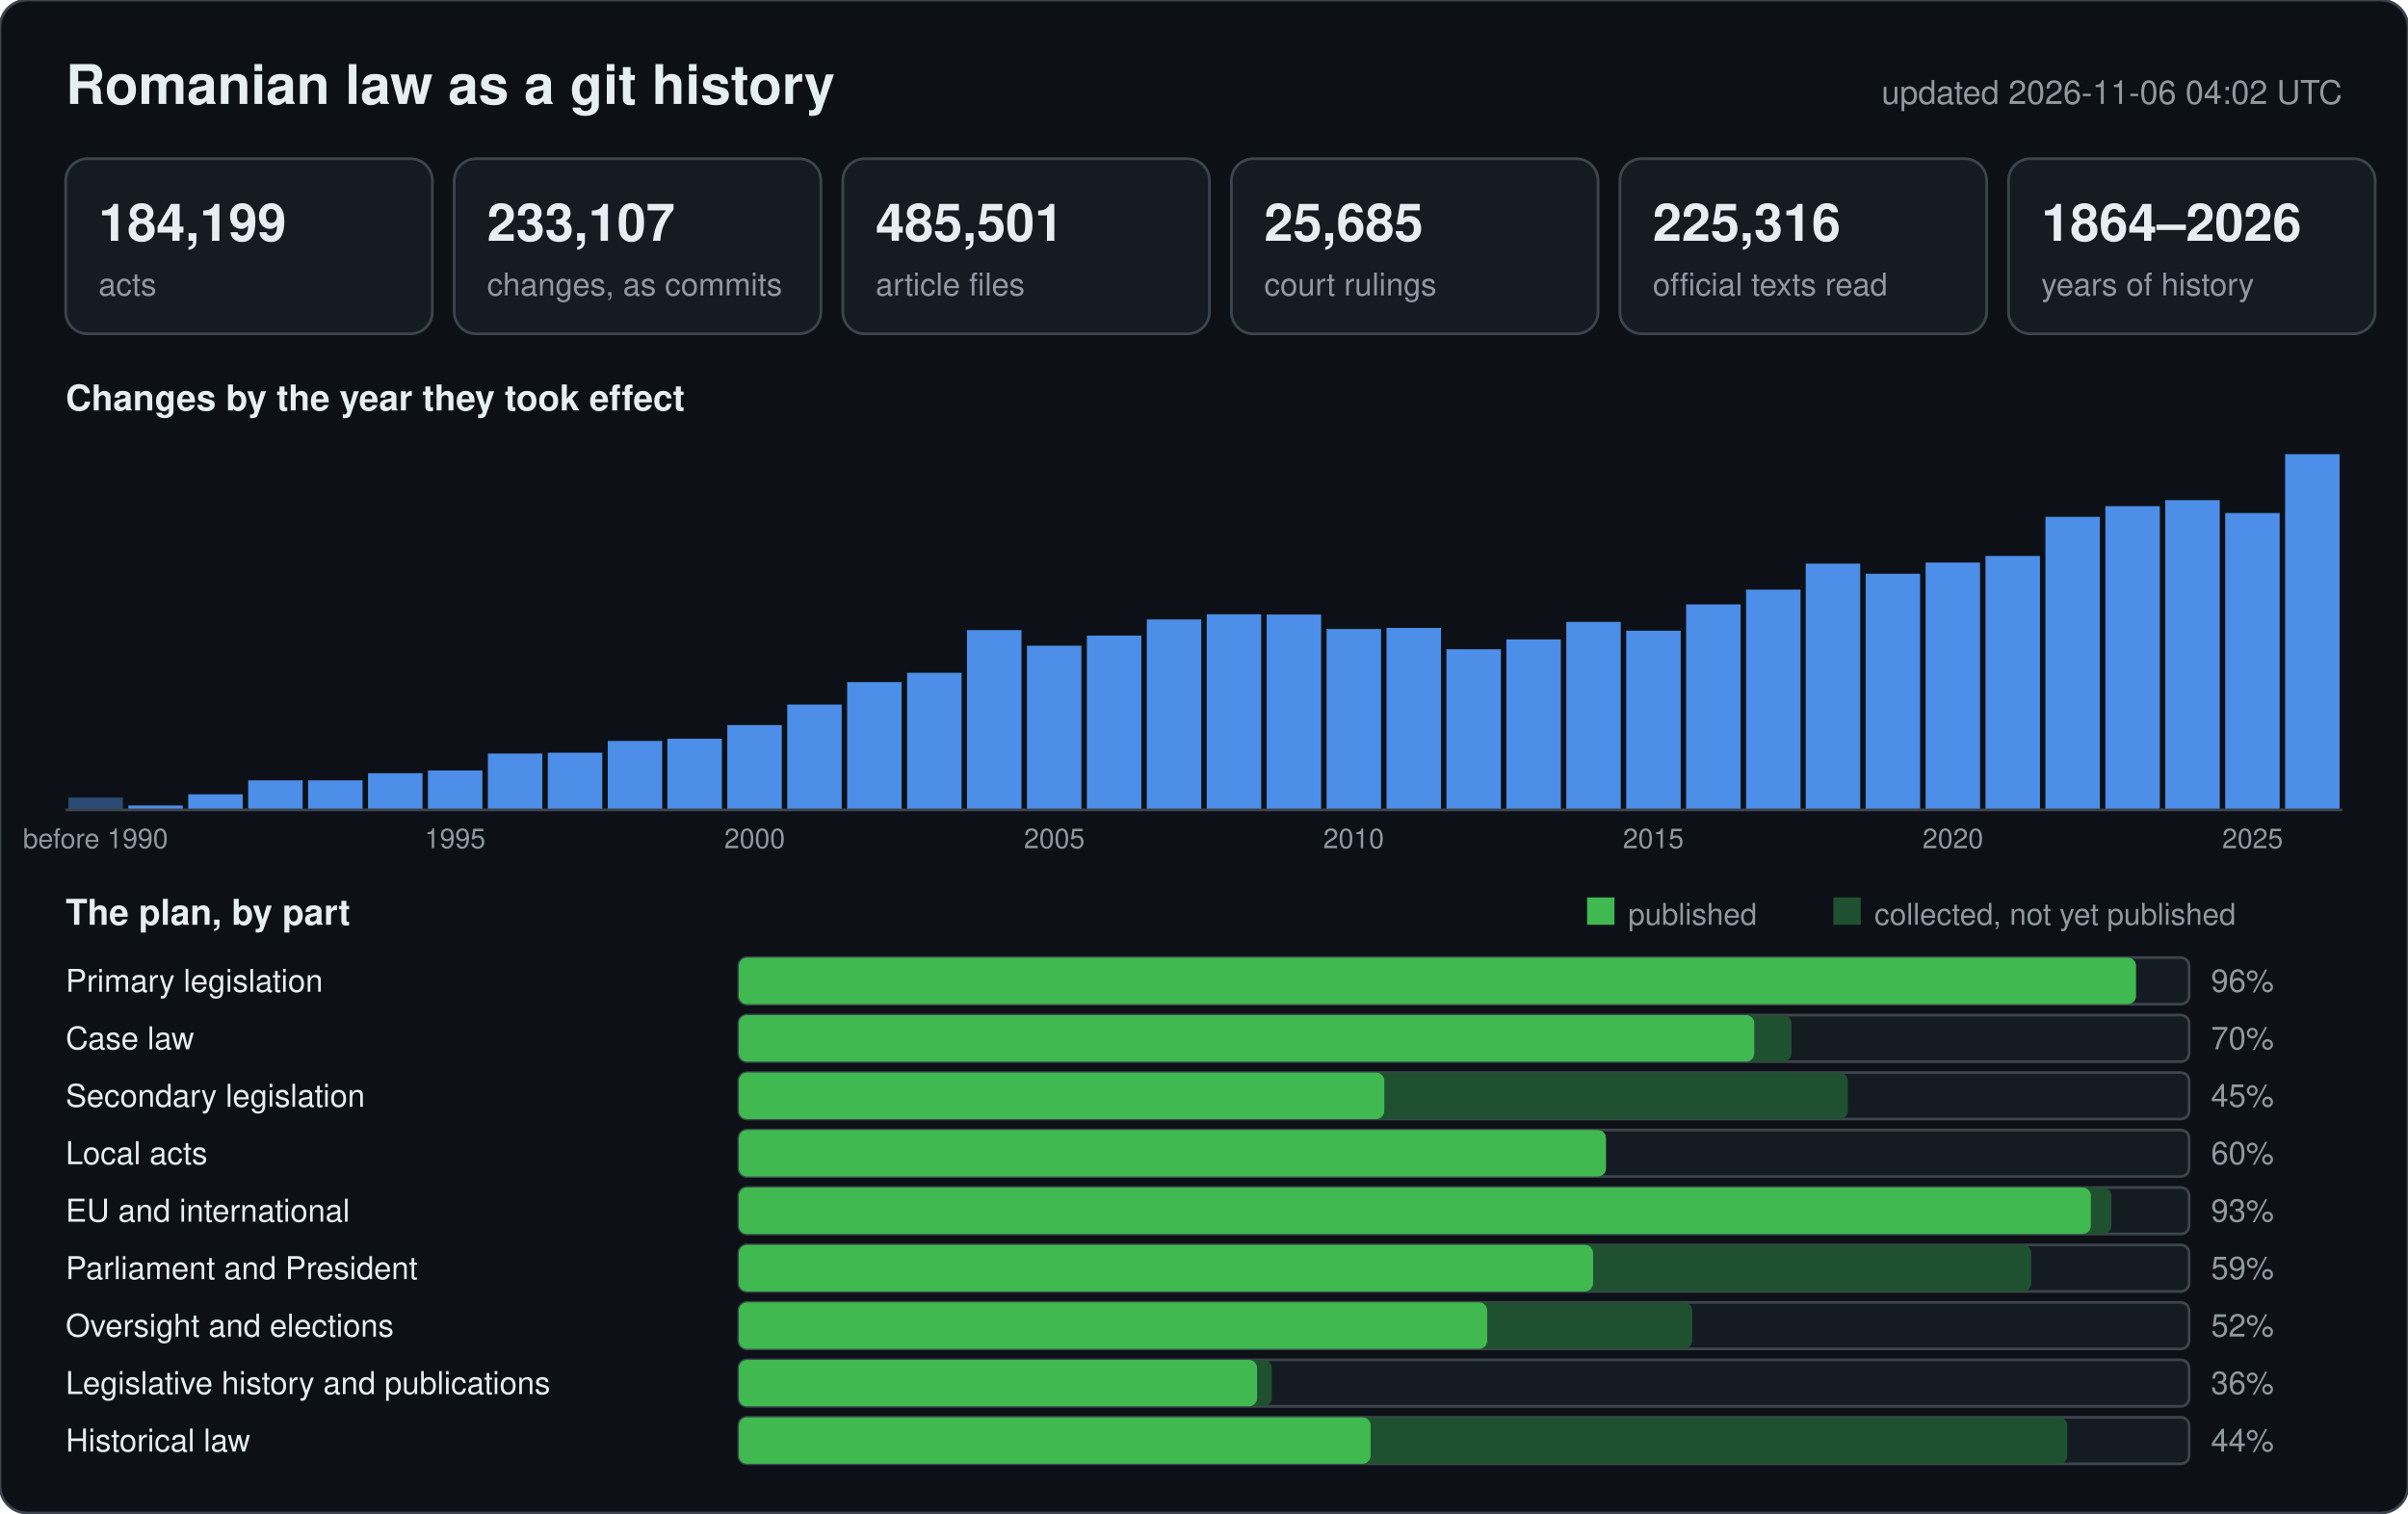
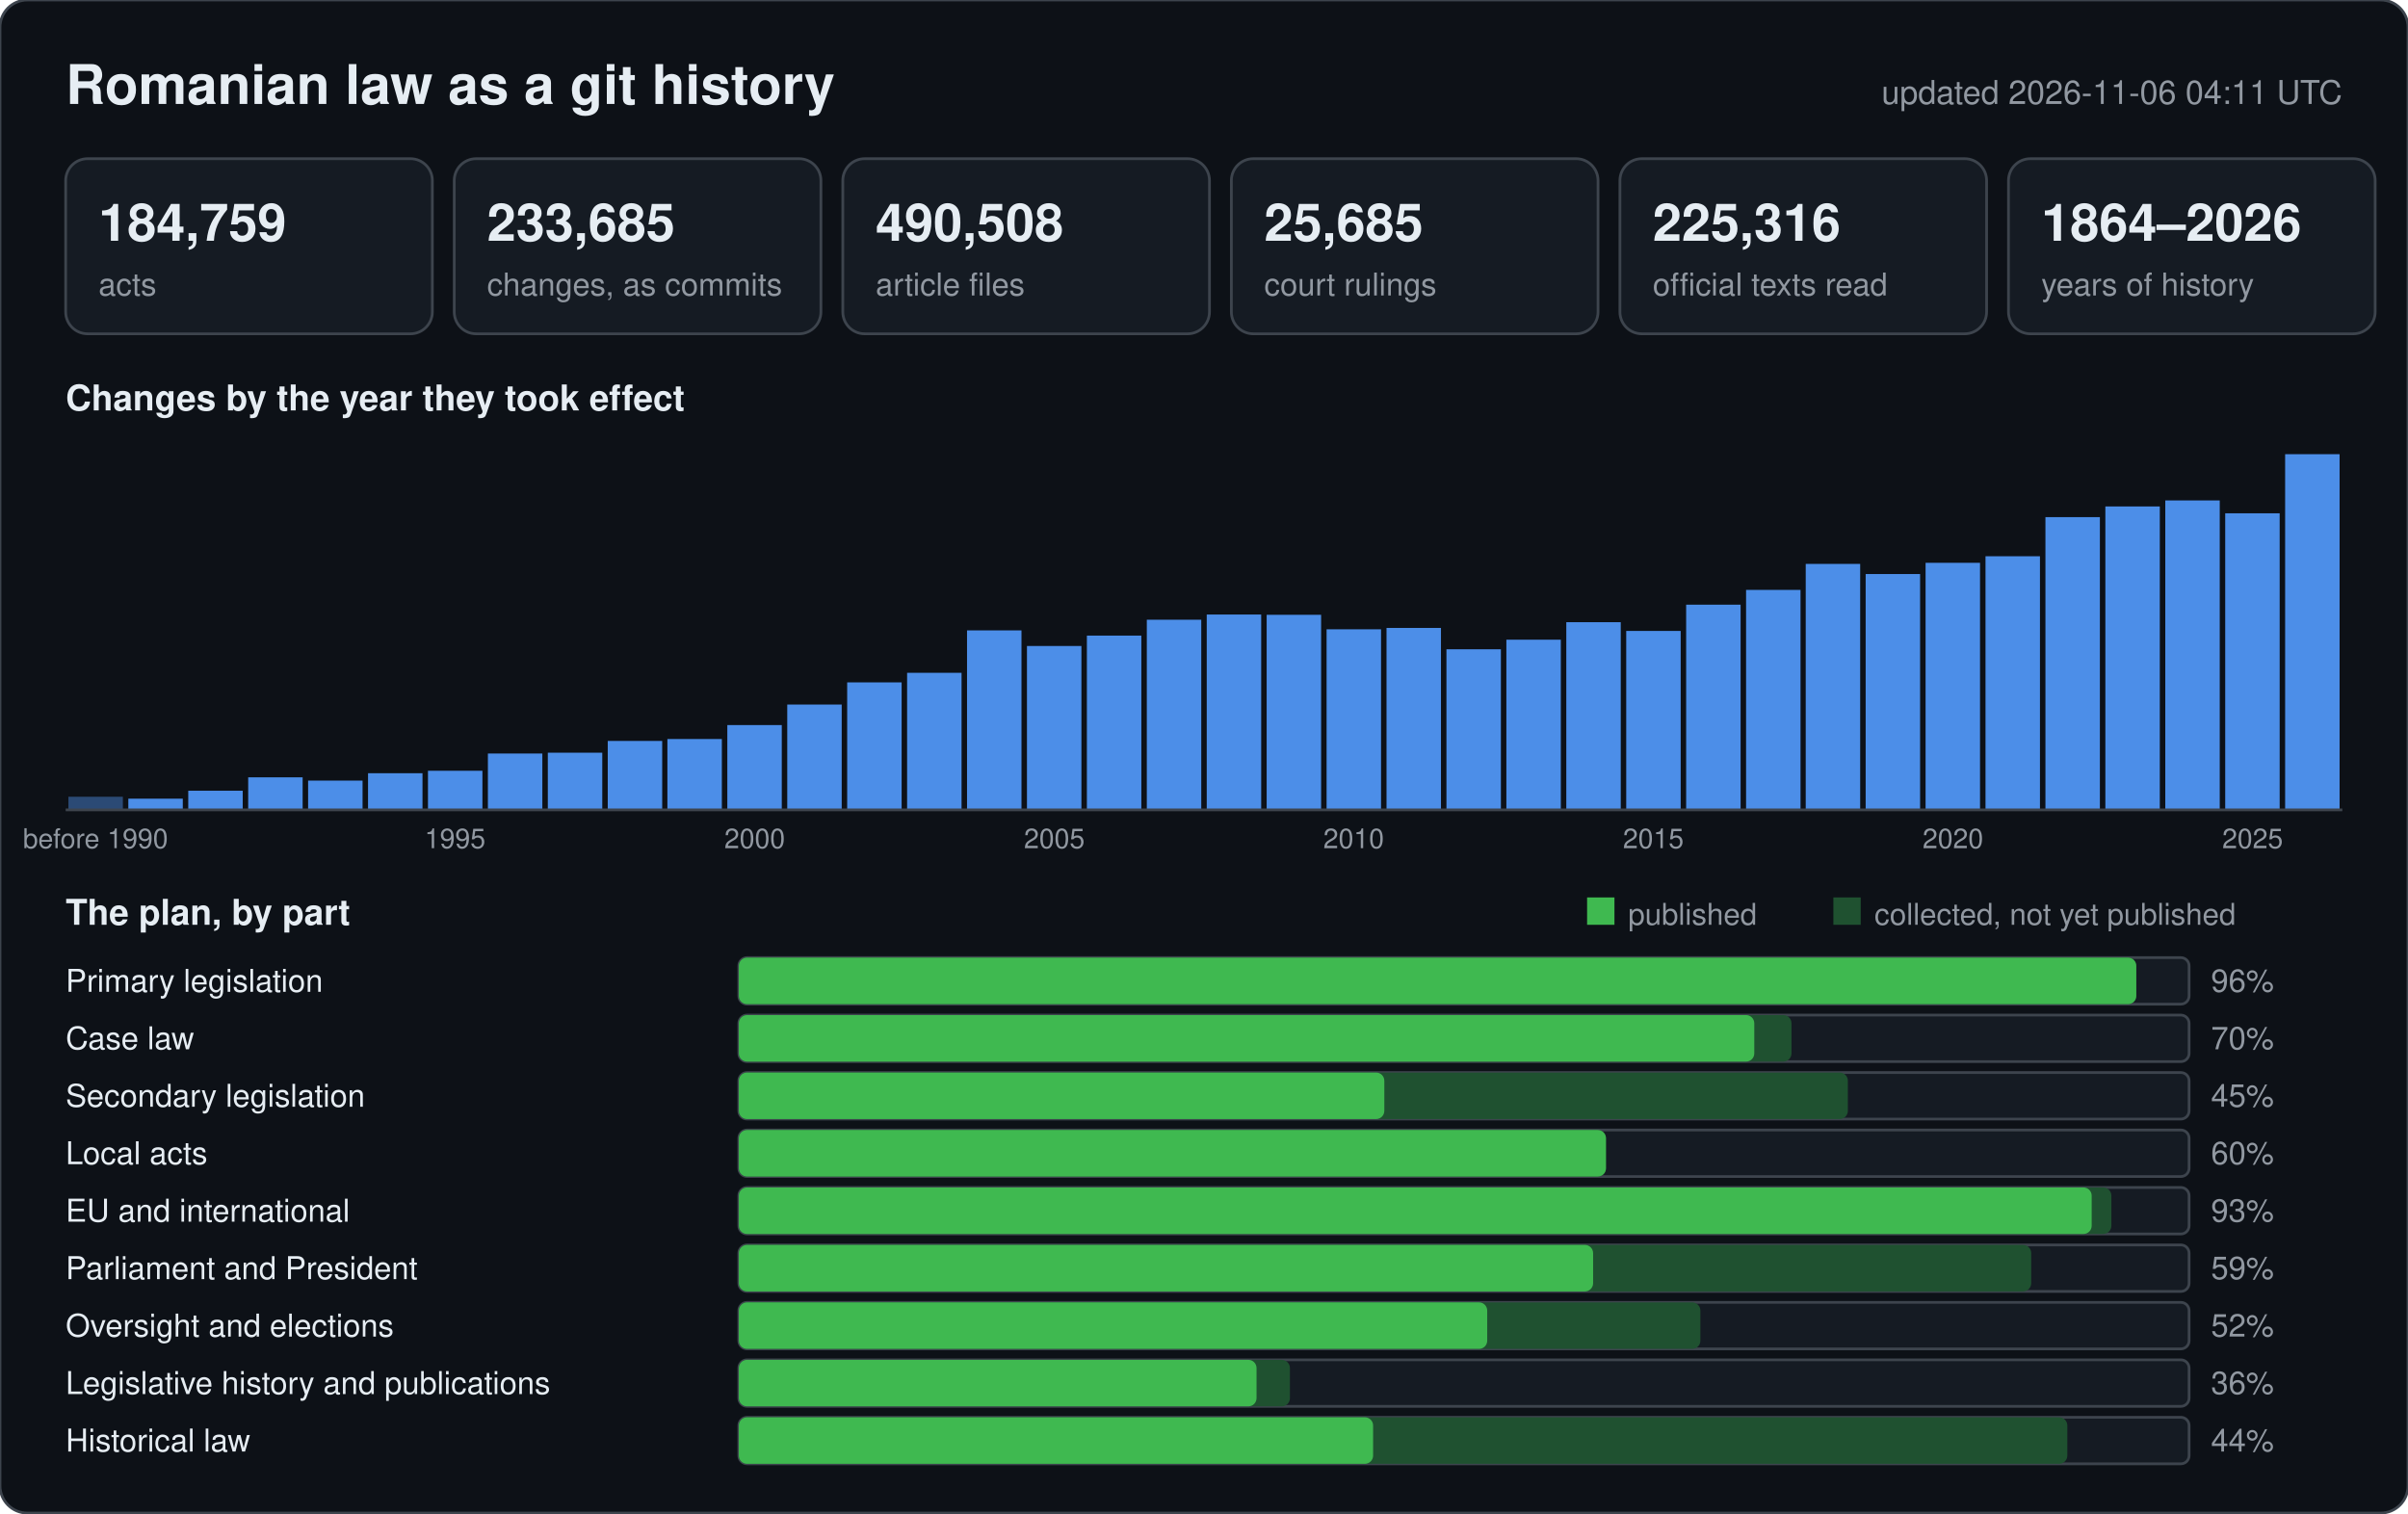
<svg xmlns="http://www.w3.org/2000/svg" width="880" height="553" viewBox="0 0 880 553" font-family="-apple-system,BlinkMacSystemFont,Segoe UI,Helvetica,Arial,sans-serif">
  <rect width="880" height="553" rx="10" fill="#0d1117" stroke="#3d444d" />
  <text x="24" y="38" font-size="20" font-weight="600" fill="#e6edf3">Romanian law as a git history</text>
-   <text x="856" y="38" font-size="12" text-anchor="end" fill="#9198a1">updated 2026-11-06 04:02 UTC</text>
+   <text x="856" y="38" font-size="12" text-anchor="end" fill="#9198a1">updated 2026-11-06 04:11 UTC</text>
  <rect x="24" y="58" width="134" height="64" rx="8" fill="#151b23" stroke="#3d444d" />
-   <text x="36" y="88" font-size="19" font-weight="600" fill="#e6edf3">184,199</text>
+   <text x="36" y="88" font-size="19" font-weight="600" fill="#e6edf3">184,759</text>
  <text x="36" y="108" font-size="11.5" fill="#9198a1">acts</text>
  <rect x="166" y="58" width="134" height="64" rx="8" fill="#151b23" stroke="#3d444d" />
-   <text x="178" y="88" font-size="19" font-weight="600" fill="#e6edf3">233,107</text>
+   <text x="178" y="88" font-size="19" font-weight="600" fill="#e6edf3">233,685</text>
  <text x="178" y="108" font-size="11.5" fill="#9198a1">changes, as commits</text>
  <rect x="308" y="58" width="134" height="64" rx="8" fill="#151b23" stroke="#3d444d" />
-   <text x="320" y="88" font-size="19" font-weight="600" fill="#e6edf3">485,501</text>
+   <text x="320" y="88" font-size="19" font-weight="600" fill="#e6edf3">490,508</text>
  <text x="320" y="108" font-size="11.5" fill="#9198a1">article files</text>
  <rect x="450" y="58" width="134" height="64" rx="8" fill="#151b23" stroke="#3d444d" />
  <text x="462" y="88" font-size="19" font-weight="600" fill="#e6edf3">25,685</text>
  <text x="462" y="108" font-size="11.5" fill="#9198a1">court rulings</text>
  <rect x="592" y="58" width="134" height="64" rx="8" fill="#151b23" stroke="#3d444d" />
  <text x="604" y="88" font-size="19" font-weight="600" fill="#e6edf3">225,316</text>
  <text x="604" y="108" font-size="11.5" fill="#9198a1">official texts read</text>
  <rect x="734" y="58" width="134" height="64" rx="8" fill="#151b23" stroke="#3d444d" />
  <text x="746" y="88" font-size="19" font-weight="600" fill="#e6edf3">1864–2026</text>
  <text x="746" y="108" font-size="11.5" fill="#9198a1">years of history</text>
  <text x="24" y="150" font-size="13" font-weight="600" fill="#e6edf3">Changes by the year they took effect</text>
-   <rect x="25.0" y="291.5" width="19.9" height="4.5" fill="#2b4a75" />
+   <rect x="25.0" y="291.2" width="19.9" height="4.8" fill="#2b4a75" />
  <text x="34.9" y="310" font-size="10" text-anchor="middle" fill="#9198a1">before 1990</text>
-   <rect x="46.9" y="294.4" width="19.9" height="1.6" fill="#4c8ee8" />
-   <rect x="68.8" y="290.3" width="19.9" height="5.7" fill="#4c8ee8" />
-   <rect x="90.7" y="285.2" width="19.9" height="10.8" fill="#4c8ee8" />
-   <rect x="112.6" y="285.2" width="19.9" height="10.8" fill="#4c8ee8" />
+   <rect x="46.9" y="291.9" width="19.9" height="4.1" fill="#4c8ee8" />
+   <rect x="68.8" y="289.0" width="19.9" height="7.0" fill="#4c8ee8" />
+   <rect x="90.7" y="284.1" width="19.9" height="11.9" fill="#4c8ee8" />
+   <rect x="112.6" y="285.3" width="19.9" height="10.7" fill="#4c8ee8" />
  <rect x="134.5" y="282.6" width="19.9" height="13.4" fill="#4c8ee8" />
-   <rect x="156.4" y="281.6" width="19.9" height="14.4" fill="#4c8ee8" />
+   <rect x="156.4" y="281.7" width="19.9" height="14.3" fill="#4c8ee8" />
  <text x="166.3" y="310" font-size="10" text-anchor="middle" fill="#9198a1">1995</text>
  <rect x="178.3" y="275.4" width="19.9" height="20.6" fill="#4c8ee8" />
  <rect x="200.2" y="275.1" width="19.9" height="20.9" fill="#4c8ee8" />
  <rect x="222.1" y="270.8" width="19.9" height="25.2" fill="#4c8ee8" />
-   <rect x="243.9" y="270.0" width="19.9" height="26.0" fill="#4c8ee8" />
+   <rect x="243.9" y="270.1" width="19.9" height="25.9" fill="#4c8ee8" />
  <rect x="265.8" y="265.0" width="19.9" height="31.0" fill="#4c8ee8" />
  <text x="275.8" y="310" font-size="10" text-anchor="middle" fill="#9198a1">2000</text>
  <rect x="287.7" y="257.5" width="19.9" height="38.5" fill="#4c8ee8" />
-   <rect x="309.6" y="249.3" width="19.9" height="46.7" fill="#4c8ee8" />
+   <rect x="309.6" y="249.4" width="19.9" height="46.6" fill="#4c8ee8" />
  <rect x="331.5" y="245.9" width="19.9" height="50.1" fill="#4c8ee8" />
-   <rect x="353.4" y="230.3" width="19.9" height="65.7" fill="#4c8ee8" />
-   <rect x="375.3" y="236.0" width="19.9" height="60.0" fill="#4c8ee8" />
+   <rect x="353.4" y="230.4" width="19.9" height="65.6" fill="#4c8ee8" />
+   <rect x="375.3" y="236.1" width="19.9" height="59.9" fill="#4c8ee8" />
  <text x="385.3" y="310" font-size="10" text-anchor="middle" fill="#9198a1">2005</text>
  <rect x="397.2" y="232.3" width="19.9" height="63.7" fill="#4c8ee8" />
-   <rect x="419.1" y="226.4" width="19.9" height="69.6" fill="#4c8ee8" />
-   <rect x="441.0" y="224.5" width="19.9" height="71.5" fill="#4c8ee8" />
-   <rect x="462.9" y="224.6" width="19.9" height="71.4" fill="#4c8ee8" />
-   <rect x="484.8" y="229.9" width="19.9" height="66.1" fill="#4c8ee8" />
+   <rect x="419.1" y="226.5" width="19.9" height="69.5" fill="#4c8ee8" />
+   <rect x="441.0" y="224.6" width="19.9" height="71.4" fill="#4c8ee8" />
+   <rect x="462.9" y="224.7" width="19.9" height="71.3" fill="#4c8ee8" />
+   <rect x="484.8" y="230.0" width="19.9" height="66.0" fill="#4c8ee8" />
  <text x="494.7" y="310" font-size="10" text-anchor="middle" fill="#9198a1">2010</text>
  <rect x="506.7" y="229.5" width="19.9" height="66.5" fill="#4c8ee8" />
  <rect x="528.6" y="237.3" width="19.9" height="58.7" fill="#4c8ee8" />
-   <rect x="550.5" y="233.7" width="19.9" height="62.3" fill="#4c8ee8" />
-   <rect x="572.4" y="227.3" width="19.9" height="68.7" fill="#4c8ee8" />
-   <rect x="594.3" y="230.5" width="19.9" height="65.5" fill="#4c8ee8" />
+   <rect x="550.5" y="233.8" width="19.9" height="62.2" fill="#4c8ee8" />
+   <rect x="572.4" y="227.4" width="19.9" height="68.6" fill="#4c8ee8" />
+   <rect x="594.3" y="230.6" width="19.9" height="65.4" fill="#4c8ee8" />
  <text x="604.2" y="310" font-size="10" text-anchor="middle" fill="#9198a1">2015</text>
-   <rect x="616.2" y="220.9" width="19.9" height="75.1" fill="#4c8ee8" />
-   <rect x="638.1" y="215.5" width="19.9" height="80.5" fill="#4c8ee8" />
-   <rect x="659.9" y="206.0" width="19.9" height="90.0" fill="#4c8ee8" />
-   <rect x="681.8" y="209.7" width="19.9" height="86.3" fill="#4c8ee8" />
-   <rect x="703.7" y="205.6" width="19.9" height="90.4" fill="#4c8ee8" />
+   <rect x="616.2" y="221.0" width="19.9" height="75.0" fill="#4c8ee8" />
+   <rect x="638.1" y="215.6" width="19.9" height="80.4" fill="#4c8ee8" />
+   <rect x="659.9" y="206.1" width="19.9" height="89.9" fill="#4c8ee8" />
+   <rect x="681.8" y="209.8" width="19.9" height="86.2" fill="#4c8ee8" />
+   <rect x="703.7" y="205.7" width="19.9" height="90.3" fill="#4c8ee8" />
  <text x="713.7" y="310" font-size="10" text-anchor="middle" fill="#9198a1">2020</text>
-   <rect x="725.6" y="203.2" width="19.9" height="92.8" fill="#4c8ee8" />
-   <rect x="747.5" y="188.9" width="19.9" height="107.1" fill="#4c8ee8" />
-   <rect x="769.4" y="185.0" width="19.9" height="111.0" fill="#4c8ee8" />
-   <rect x="791.3" y="182.8" width="19.9" height="113.2" fill="#4c8ee8" />
-   <rect x="813.2" y="187.5" width="19.9" height="108.5" fill="#4c8ee8" />
+   <rect x="725.6" y="203.3" width="19.9" height="92.7" fill="#4c8ee8" />
+   <rect x="747.5" y="189.0" width="19.9" height="107.0" fill="#4c8ee8" />
+   <rect x="769.4" y="185.1" width="19.9" height="110.9" fill="#4c8ee8" />
+   <rect x="791.3" y="182.9" width="19.9" height="113.1" fill="#4c8ee8" />
+   <rect x="813.2" y="187.6" width="19.9" height="108.4" fill="#4c8ee8" />
  <text x="823.2" y="310" font-size="10" text-anchor="middle" fill="#9198a1">2025</text>
  <rect x="835.1" y="166.0" width="19.9" height="130.0" fill="#4c8ee8" />
  <line x1="24" y1="296" x2="856" y2="296" stroke="#3d444d" />
  <text x="24" y="338" font-size="13" font-weight="600" fill="#e6edf3">The plan, by part</text>
  <rect x="580" y="328" width="10" height="10" fill="#3fb950" />
  <text x="595" y="338" font-size="11" fill="#9198a1">published</text>
  <rect x="670" y="328" width="10" height="10" fill="#1f5130" />
  <text x="685" y="338" font-size="11" fill="#9198a1">collected, not yet published</text>
  <text x="24" y="362.5" font-size="11.5" fill="#e6edf3">Primary legislation</text>
  <rect x="270" y="350" width="530" height="17" rx="3" fill="#151b23" stroke="#3d444d" />
-   <rect x="270" y="350" width="510.6" height="17" rx="3" fill="#1f5130" />
-   <rect x="270" y="350" width="510.6" height="17" rx="3" fill="#3fb950" />
+   <rect x="270" y="350" width="510.7" height="17" rx="3" fill="#1f5130" />
+   <rect x="270" y="350" width="510.7" height="17" rx="3" fill="#3fb950" />
  <text x="808" y="362.5" font-size="11.5" fill="#9198a1">96%</text>
  <text x="24" y="383.5" font-size="11.5" fill="#e6edf3">Case law</text>
  <rect x="270" y="371" width="530" height="17" rx="3" fill="#151b23" stroke="#3d444d" />
  <rect x="270" y="371" width="384.7" height="17" rx="3" fill="#1f5130" />
  <rect x="270" y="371" width="371.1" height="17" rx="3" fill="#3fb950" />
  <text x="808" y="383.5" font-size="11.5" fill="#9198a1">70%</text>
  <text x="24" y="404.5" font-size="11.5" fill="#e6edf3">Secondary legislation</text>
  <rect x="270" y="392" width="530" height="17" rx="3" fill="#151b23" stroke="#3d444d" />
  <rect x="270" y="392" width="405.3" height="17" rx="3" fill="#1f5130" />
  <rect x="270" y="392" width="235.9" height="17" rx="3" fill="#3fb950" />
  <text x="808" y="404.5" font-size="11.5" fill="#9198a1">45%</text>
  <text x="24" y="425.5" font-size="11.5" fill="#e6edf3">Local acts</text>
  <rect x="270" y="413" width="530" height="17" rx="3" fill="#151b23" stroke="#3d444d" />
  <rect x="270" y="413" width="316.9" height="17" rx="3" fill="#1f5130" />
  <rect x="270" y="413" width="316.9" height="17" rx="3" fill="#3fb950" />
  <text x="808" y="425.5" font-size="11.5" fill="#9198a1">60%</text>
  <text x="24" y="446.5" font-size="11.5" fill="#e6edf3">EU and international</text>
  <rect x="270" y="434" width="530" height="17" rx="3" fill="#151b23" stroke="#3d444d" />
  <rect x="270" y="434" width="501.6" height="17" rx="3" fill="#1f5130" />
-   <rect x="270" y="434" width="494.1" height="17" rx="3" fill="#3fb950" />
+   <rect x="270" y="434" width="494.4" height="17" rx="3" fill="#3fb950" />
  <text x="808" y="446.5" font-size="11.5" fill="#9198a1">93%</text>
  <text x="24" y="467.5" font-size="11.5" fill="#e6edf3">Parliament and President</text>
  <rect x="270" y="455" width="530" height="17" rx="3" fill="#151b23" stroke="#3d444d" />
  <rect x="270" y="455" width="472.3" height="17" rx="3" fill="#1f5130" />
  <rect x="270" y="455" width="312.2" height="17" rx="3" fill="#3fb950" />
  <text x="808" y="467.5" font-size="11.5" fill="#9198a1">59%</text>
  <text x="24" y="488.5" font-size="11.5" fill="#e6edf3">Oversight and elections</text>
  <rect x="270" y="476" width="530" height="17" rx="3" fill="#151b23" stroke="#3d444d" />
-   <rect x="270" y="476" width="348.4" height="17" rx="3" fill="#1f5130" />
+   <rect x="270" y="476" width="351.4" height="17" rx="3" fill="#1f5130" />
  <rect x="270" y="476" width="273.5" height="17" rx="3" fill="#3fb950" />
  <text x="808" y="488.5" font-size="11.5" fill="#9198a1">52%</text>
  <text x="24" y="509.5" font-size="11.5" fill="#e6edf3">Legislative history and publications</text>
  <rect x="270" y="497" width="530" height="17" rx="3" fill="#151b23" stroke="#3d444d" />
-   <rect x="270" y="497" width="194.8" height="17" rx="3" fill="#1f5130" />
-   <rect x="270" y="497" width="189.4" height="17" rx="3" fill="#3fb950" />
+   <rect x="270" y="497" width="201.4" height="17" rx="3" fill="#1f5130" />
+   <rect x="270" y="497" width="189.2" height="17" rx="3" fill="#3fb950" />
  <text x="808" y="509.5" font-size="11.5" fill="#9198a1">36%</text>
  <text x="24" y="530.5" font-size="11.5" fill="#e6edf3">Historical law</text>
  <rect x="270" y="518" width="530" height="17" rx="3" fill="#151b23" stroke="#3d444d" />
  <rect x="270" y="518" width="485.5" height="17" rx="3" fill="#1f5130" />
-   <rect x="270" y="518" width="230.9" height="17" rx="3" fill="#3fb950" />
+   <rect x="270" y="518" width="231.8" height="17" rx="3" fill="#3fb950" />
  <text x="808" y="530.5" font-size="11.5" fill="#9198a1">44%</text>
</svg>
